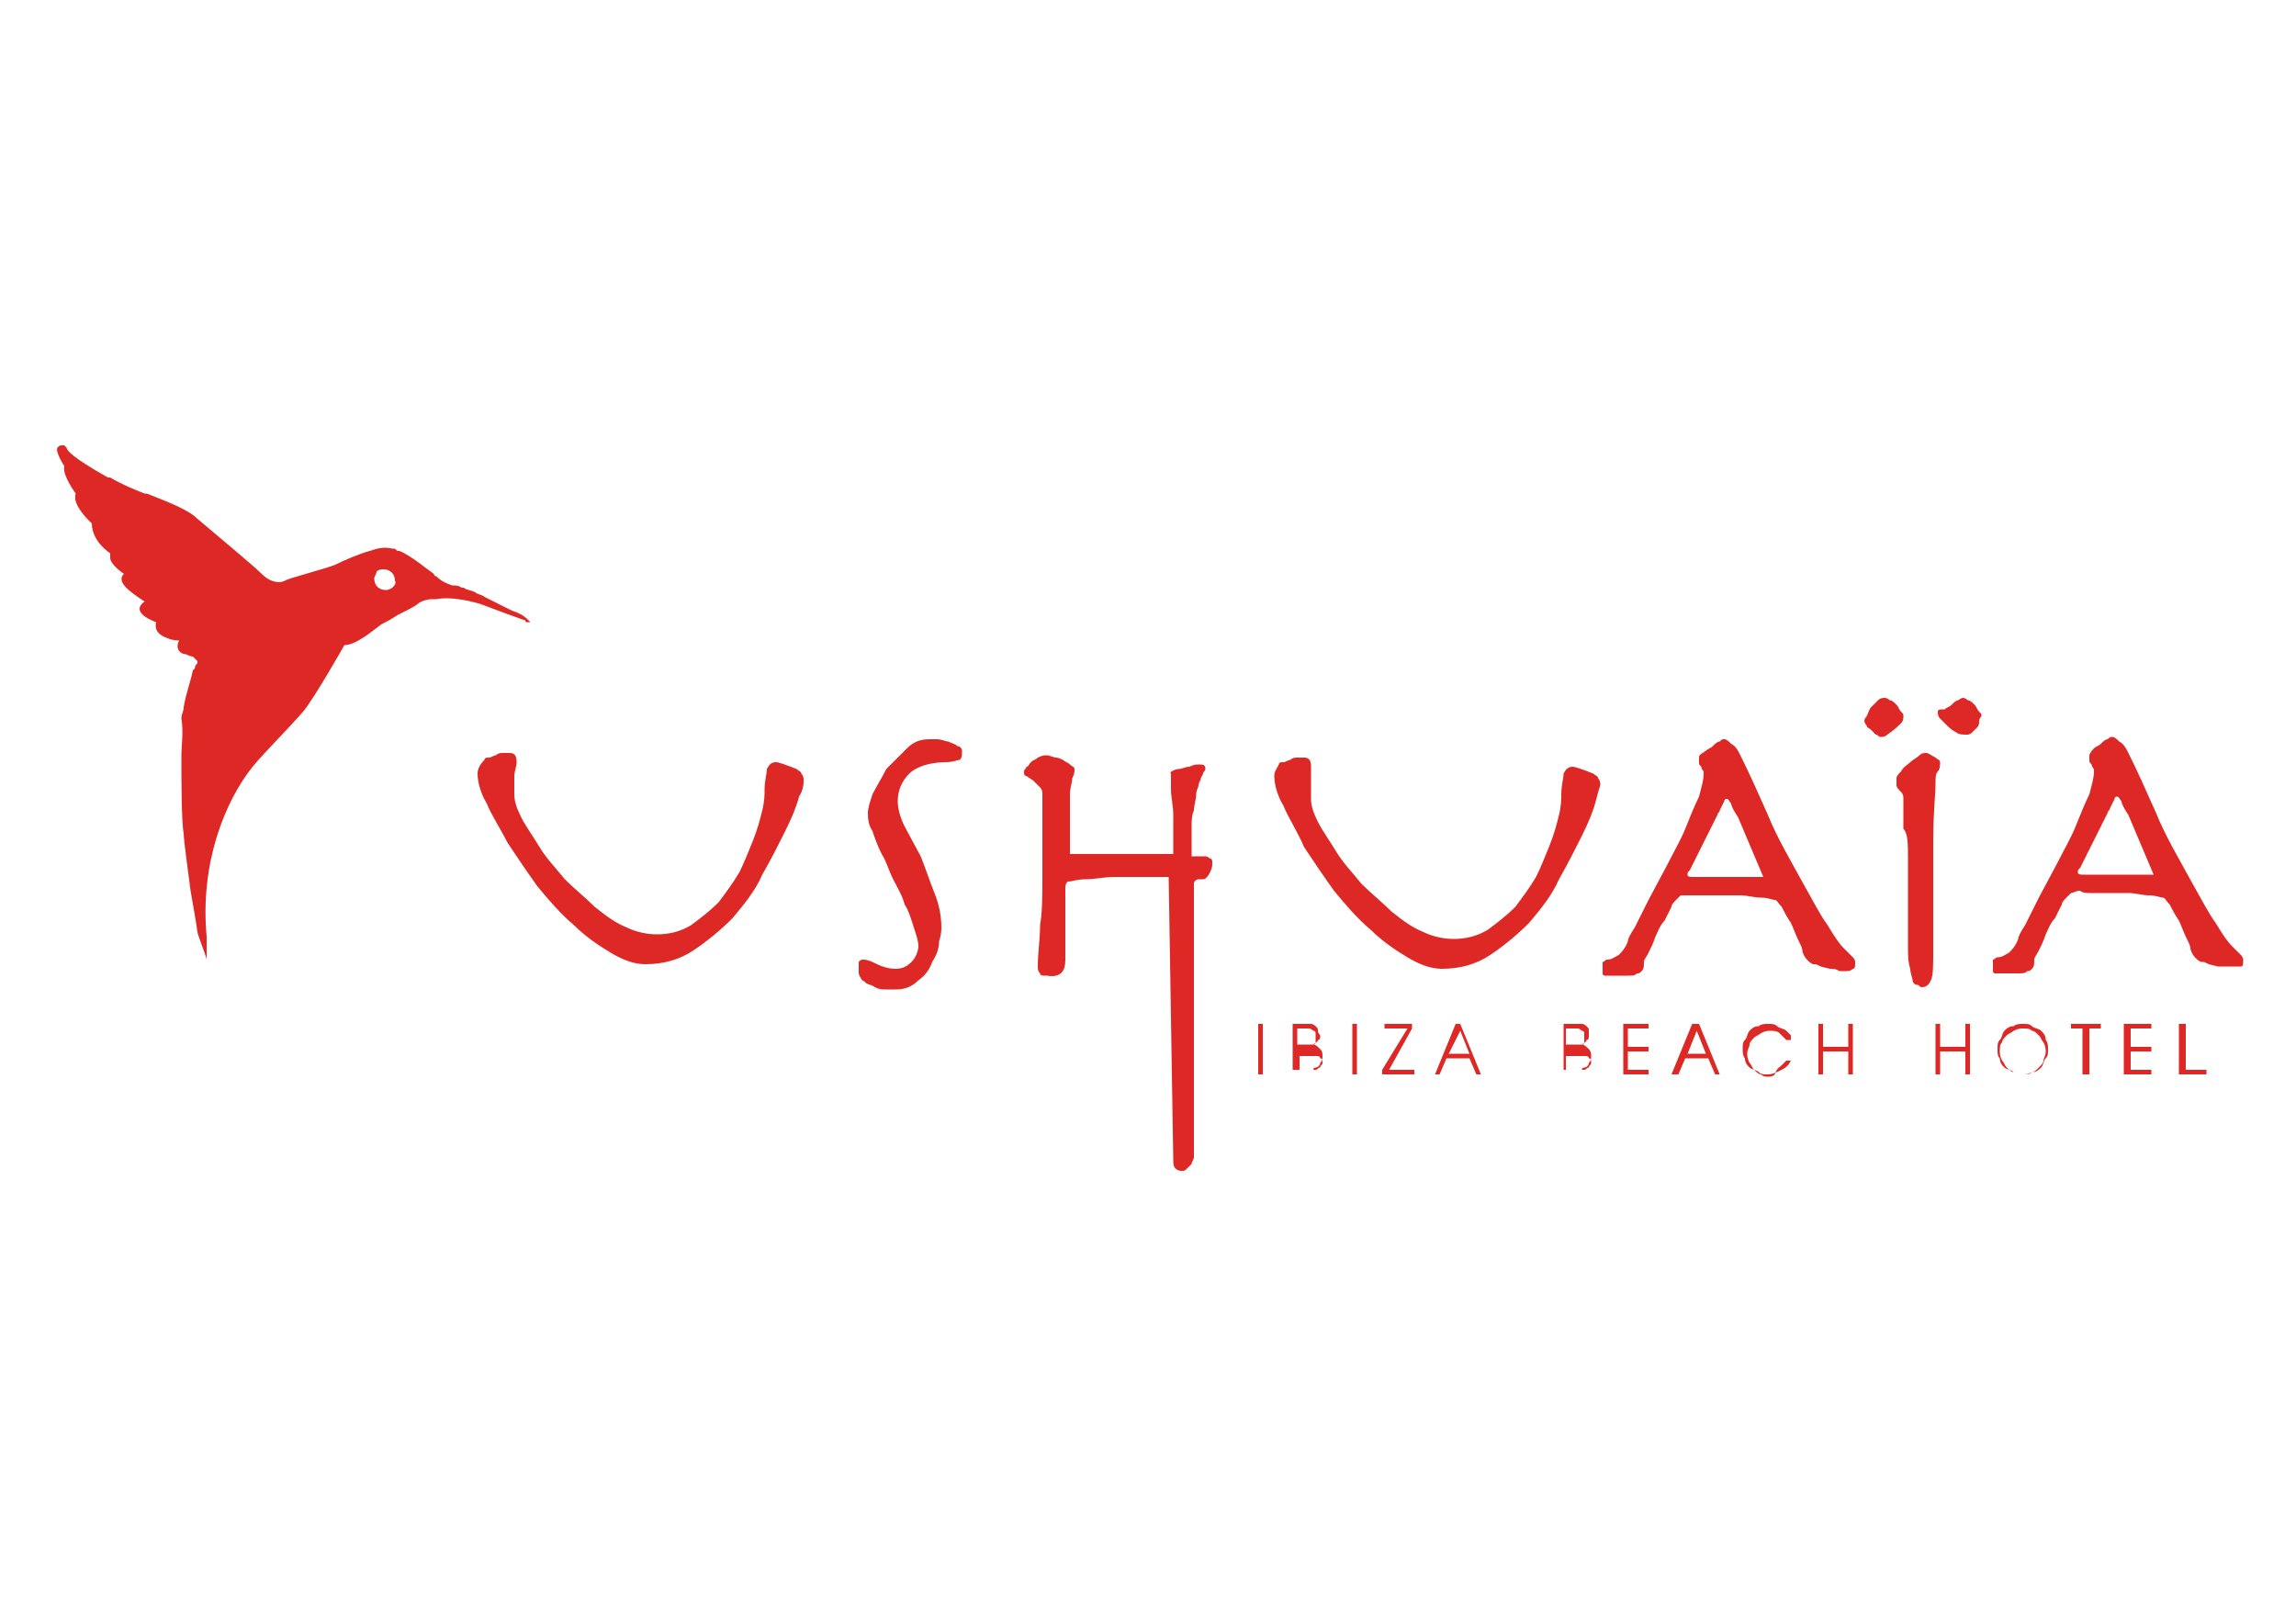
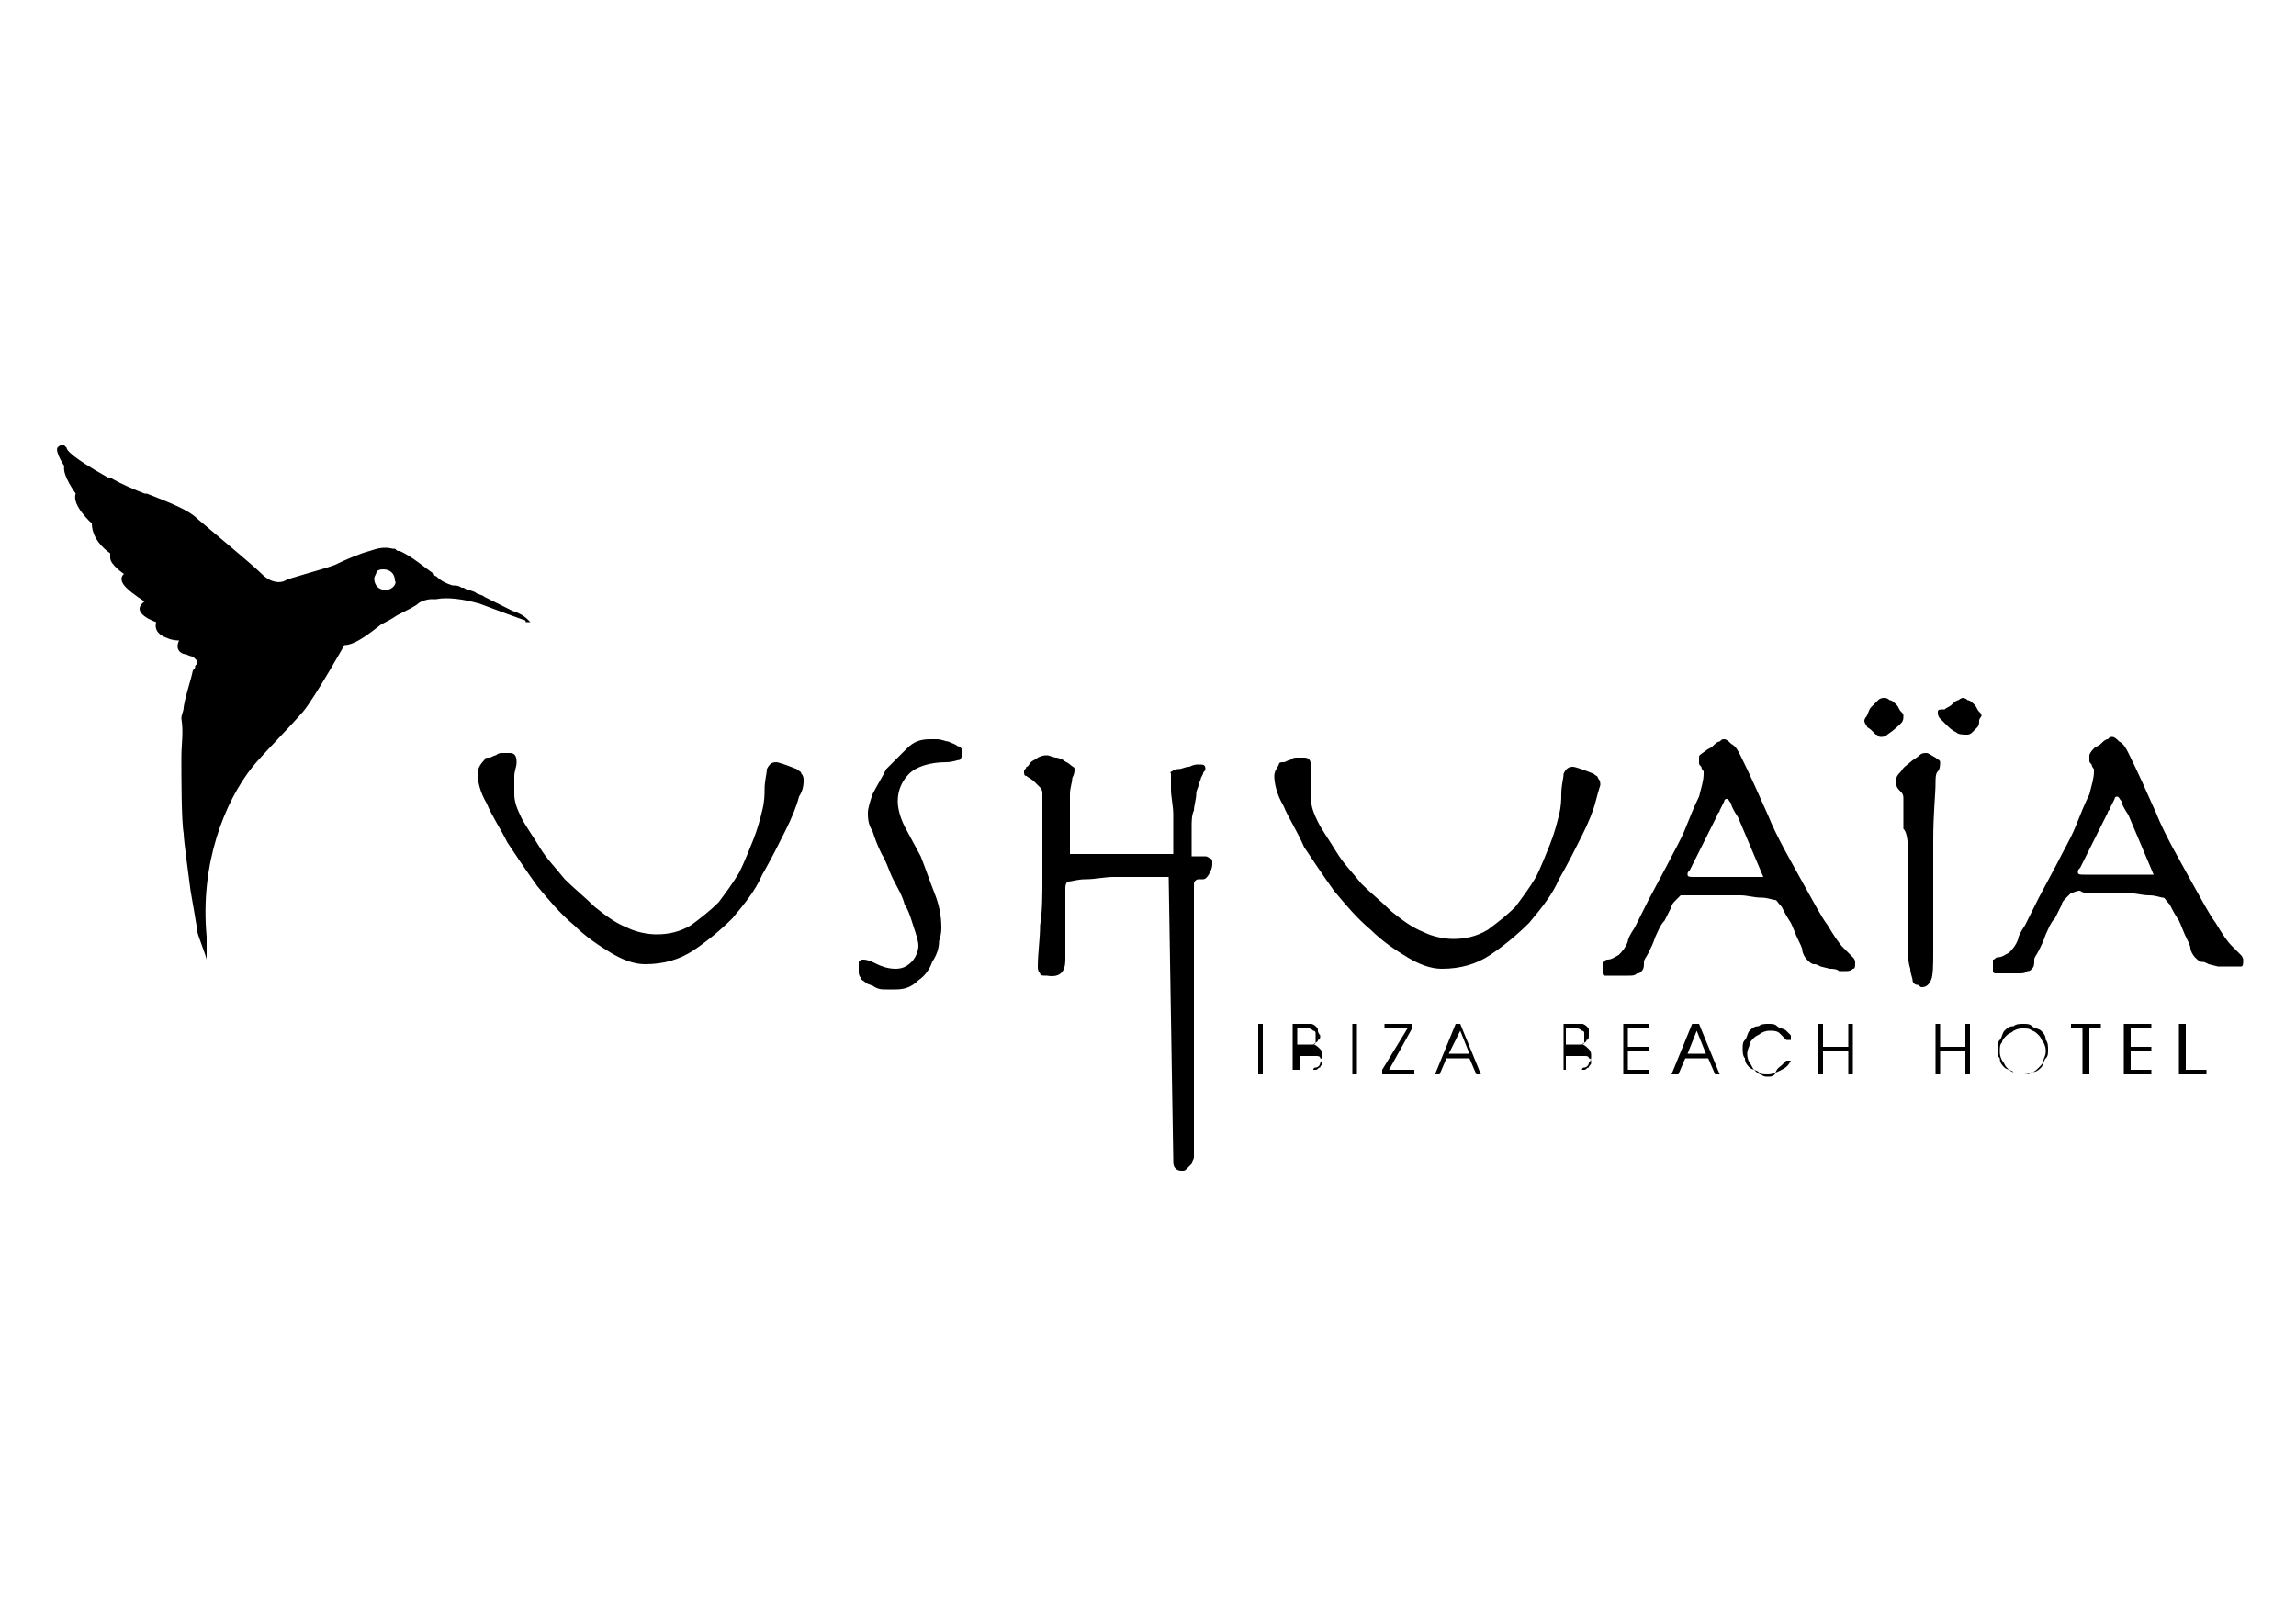
<svg xmlns="http://www.w3.org/2000/svg" version="1.1" id="Capa_1" x="0px" y="0px" viewBox="0 0 100 70" style="enable-background:new 0 0 100 70;" xml:space="preserve">
  <style type="text/css">
- 	.st0{fill:#DE2826;}
+ 	#ushuaia_ibiza_beach_hotel-Capa_1 .st0{fill:#DE2826;}
</style>
  <g>
    <g>
      <rect x="54.8" y="44.6" class="st0" width="0.2" height="2.2" />
      <g>
        <path class="st0" d="M56.3,46.8v-2.2h0.5c0.1,0,0.2,0,0.3,0c0.1,0,0.2,0.1,0.2,0.1c0.1,0.1,0.1,0.1,0.1,0.2     c0,0.1,0.1,0.2,0.1,0.2c0,0.1,0,0.2-0.1,0.2c0,0.1-0.1,0.1-0.2,0.2c0.1,0,0.2,0.1,0.3,0.2c0.1,0.1,0.1,0.2,0.1,0.3     c0,0.1,0,0.2-0.1,0.3c0,0.1-0.1,0.2-0.2,0.2c0,0-0.1,0-0.1,0.1c0,0-0.1,0-0.1,0c0,0-0.1,0-0.2,0c-0.1,0-0.1,0-0.2,0H56.3z      M56.6,45.5h0.3c0.1,0,0.2,0,0.2,0c0.1,0,0.1,0,0.1,0c0.1,0,0.1-0.1,0.1-0.1c0-0.1,0-0.1,0-0.2c0-0.1,0-0.1,0-0.2     c0-0.1-0.1-0.1-0.1-0.1c0,0-0.1-0.1-0.2-0.1c-0.1,0-0.1,0-0.2,0h-0.3V45.5z M56.6,46.6h0.3c0.1,0,0.2,0,0.2,0c0.1,0,0.1,0,0.2,0     c0.1,0,0.1-0.1,0.2-0.1c0-0.1,0.1-0.1,0.1-0.2c0-0.1,0-0.2-0.1-0.2c0-0.1-0.1-0.1-0.2-0.1c0,0-0.1,0-0.1,0c0,0-0.1,0-0.1,0     c0,0-0.1,0-0.1,0c0,0-0.1,0-0.1,0h-0.3V46.6z" />
      </g>
      <rect x="58.9" y="44.6" class="st0" width="0.2" height="2.2" />
      <polygon class="st0" points="60.2,46.8 60.2,46.6 61.3,44.8 60.3,44.8 60.3,44.6 61.5,44.6 61.5,44.8 60.5,46.6 61.6,46.6     61.6,46.8   " />
      <path class="st0" d="M62.5,46.8l0.9-2.2h0.2l0.9,2.2h-0.2L64,46.1h-1l-0.3,0.7H62.5z M63.1,45.9H64l-0.4-1L63.1,45.9z" />
      <g>
        <path class="st0" d="M68.1,46.8v-2.2h0.5c0.1,0,0.2,0,0.3,0c0.1,0,0.2,0.1,0.2,0.1c0.1,0.1,0.1,0.1,0.1,0.2c0,0.1,0,0.2,0,0.2     c0,0.1,0,0.2-0.1,0.2c0,0.1-0.1,0.1-0.2,0.2c0.1,0,0.2,0.1,0.3,0.2c0.1,0.1,0.1,0.2,0.1,0.3c0,0.1,0,0.2-0.1,0.3     c0,0.1-0.1,0.2-0.2,0.2c0,0-0.1,0-0.1,0.1c0,0-0.1,0-0.1,0c0,0-0.1,0-0.2,0c-0.1,0-0.1,0-0.2,0H68.1z M68.3,45.5h0.3     c0.1,0,0.2,0,0.2,0c0.1,0,0.1,0,0.1,0c0.1,0,0.1-0.1,0.1-0.1c0-0.1,0-0.1,0-0.2c0-0.1,0-0.1,0-0.2c0-0.1-0.1-0.1-0.1-0.1     c0,0-0.1-0.1-0.2-0.1c-0.1,0-0.1,0-0.2,0h-0.3V45.5z M68.3,46.6h0.3c0.1,0,0.2,0,0.2,0c0.1,0,0.1,0,0.2,0c0.1,0,0.1-0.1,0.2-0.1     c0-0.1,0.1-0.1,0.1-0.2c0-0.1,0-0.2-0.1-0.2c0-0.1-0.1-0.1-0.2-0.1c0,0-0.1,0-0.1,0c0,0-0.1,0-0.1,0c0,0-0.1,0-0.1,0     c0,0-0.1,0-0.2,0h-0.3V46.6z" />
      </g>
      <polygon class="st0" points="70.7,46.8 70.7,44.6 71.8,44.6 71.8,44.8 70.9,44.8 70.9,45.6 71.8,45.6 71.8,45.8 70.9,45.8     70.9,46.6 71.8,46.6 71.8,46.8   " />
      <path class="st0" d="M72.8,46.8l0.9-2.2H74l0.9,2.2h-0.2l-0.3-0.7h-1l-0.3,0.7H72.8z M73.5,45.9h0.8l-0.4-1L73.5,45.9z" />
      <g>
        <path class="st0" d="M77.6,46.4C77.6,46.4,77.7,46.3,77.6,46.4c0.1-0.1,0.1-0.1,0.2-0.2H78c-0.1,0.2-0.2,0.3-0.4,0.4     c-0.2,0.1-0.4,0.2-0.6,0.2c-0.2,0-0.3,0-0.4-0.1c-0.1-0.1-0.3-0.1-0.4-0.2c-0.1-0.1-0.2-0.2-0.2-0.4c-0.1-0.1-0.1-0.3-0.1-0.4     c0-0.2,0-0.3,0.1-0.4c0.1-0.1,0.1-0.3,0.2-0.4c0.1-0.1,0.2-0.2,0.4-0.2c0.1-0.1,0.3-0.1,0.4-0.1c0.2,0,0.3,0,0.4,0.1     c0.1,0.1,0.3,0.1,0.4,0.2c0,0,0.1,0.1,0.1,0.1c0,0,0,0,0.1,0.1c0,0,0,0,0,0.1c0,0,0,0,0,0.1h-0.2c-0.1-0.1-0.2-0.2-0.3-0.3     c-0.1-0.1-0.3-0.1-0.4-0.1c-0.1,0-0.2,0-0.4,0.1c-0.1,0.1-0.2,0.1-0.3,0.2c-0.1,0.1-0.2,0.2-0.2,0.3c0,0.1-0.1,0.2-0.1,0.4     c0,0.1,0,0.2,0.1,0.4c0.1,0.1,0.1,0.2,0.2,0.3c0.1,0.1,0.2,0.2,0.3,0.2c0.1,0.1,0.2,0.1,0.3,0.1c0.1,0,0.2,0,0.3-0.1     C77.4,46.5,77.5,46.5,77.6,46.4" />
      </g>
      <polygon class="st0" points="79.2,46.8 79.2,44.6 79.4,44.6 79.4,45.6 80.5,45.6 80.5,44.6 80.7,44.6 80.7,46.8 80.5,46.8     80.5,45.8 79.4,45.8 79.4,46.8   " />
      <polygon class="st0" points="84.3,46.8 84.3,44.6 84.5,44.6 84.5,45.6 85.6,45.6 85.6,44.6 85.8,44.6 85.8,46.8 85.6,46.8     85.6,45.8 84.5,45.8 84.5,46.8   " />
      <g>
        <path class="st0" d="M88.1,46.8c-0.2,0-0.3,0-0.4-0.1c-0.1-0.1-0.3-0.1-0.4-0.2c-0.1-0.1-0.2-0.2-0.2-0.4C87,46,87,45.9,87,45.7     c0-0.2,0-0.3,0.1-0.4c0.1-0.1,0.1-0.3,0.2-0.4c0.1-0.1,0.2-0.2,0.4-0.2c0.1-0.1,0.3-0.1,0.4-0.1c0.2,0,0.3,0,0.4,0.1     c0.1,0.1,0.3,0.1,0.4,0.2c0.1,0.1,0.2,0.2,0.2,0.4c0.1,0.1,0.1,0.3,0.1,0.4c0,0.2,0,0.3-0.1,0.4c-0.1,0.1-0.1,0.3-0.2,0.4     c-0.1,0.1-0.2,0.2-0.4,0.2C88.4,46.8,88.3,46.8,88.1,46.8 M88.1,44.8c-0.1,0-0.2,0-0.4,0.1c-0.1,0.1-0.2,0.1-0.3,0.2     c-0.1,0.1-0.2,0.2-0.2,0.3c-0.1,0.1-0.1,0.2-0.1,0.4c0,0.1,0,0.2,0.1,0.4c0.1,0.1,0.1,0.2,0.2,0.3c0.1,0.1,0.2,0.2,0.3,0.2     c0.1,0.1,0.2,0.1,0.4,0.1c0.1,0,0.2,0,0.4-0.1c0.1,0,0.2-0.1,0.3-0.2c0.1-0.1,0.2-0.2,0.2-0.3c0-0.1,0.1-0.2,0.1-0.4     c0-0.1,0-0.2-0.1-0.4c-0.1-0.1-0.1-0.2-0.2-0.3c-0.1-0.1-0.2-0.2-0.3-0.2C88.4,44.8,88.3,44.8,88.1,44.8" />
      </g>
      <polygon class="st0" points="90.7,46.8 90.7,44.8 90.2,44.8 90.2,44.6 91.5,44.6 91.5,44.8 91,44.8 91,46.8   " />
      <polygon class="st0" points="92.5,46.8 92.5,44.6 93.7,44.6 93.7,44.8 92.8,44.8 92.8,45.6 93.7,45.6 93.7,45.8 92.8,45.8     92.8,46.6 93.7,46.6 93.7,46.8   " />
      <polygon class="st0" points="94.9,46.8 94.9,44.6 95.2,44.6 95.2,46.6 96.1,46.6 96.1,46.8   " />
      <g>
        <path class="st0" d="M91.1,38.9c0.2,0,0.4,0,0.7,0c0.3,0,0.6,0,0.9,0c0.3,0,0.6,0.1,0.9,0.1c0.3,0,0.5,0.1,0.6,0.1     c0.1,0,0.1,0.1,0.3,0.3c0.1,0.2,0.2,0.4,0.4,0.7c0.1,0.2,0.2,0.5,0.3,0.7c0.1,0.2,0.2,0.4,0.2,0.5c0,0.1,0.1,0.3,0.2,0.4     c0.1,0.1,0.2,0.2,0.3,0.2c0.1,0,0.1,0,0.3,0.1l0.4,0.1c0.1,0,0.3,0,0.4,0c0.1,0,0.2,0,0.3,0c0.1,0,0.2,0,0.3,0     c0.1,0,0.1-0.1,0.1-0.3c0,0,0-0.1-0.1-0.2c-0.1-0.1-0.2-0.2-0.4-0.4c-0.2-0.2-0.4-0.5-0.7-1c-0.3-0.4-0.6-1-1-1.7     c-0.6-1.1-1.2-2.1-1.6-3.1c-0.4-0.9-0.8-1.8-1.2-2.6c-0.1-0.2-0.2-0.4-0.4-0.5c-0.1-0.1-0.2-0.2-0.3-0.2c-0.1,0-0.1,0-0.2,0.1     c-0.1,0-0.2,0.1-0.3,0.2c-0.1,0.1-0.2,0.1-0.3,0.2C91,32.8,91,32.9,91,32.9c0,0,0,0.1,0,0.2c0,0.1,0,0.1,0.1,0.2     c0,0.1,0.1,0.2,0.1,0.2c0,0.1,0,0.1,0,0.1c0,0.3-0.1,0.6-0.2,1c-0.2,0.4-0.4,0.9-0.6,1.4c-0.2,0.5-0.5,1-0.8,1.6l-0.8,1.5     l-0.6,1.2c-0.2,0.3-0.3,0.5-0.3,0.6c-0.1,0.3-0.3,0.5-0.4,0.6c-0.2,0.1-0.3,0.2-0.5,0.2c-0.1,0-0.1,0.1-0.2,0.1c0,0,0,0.1,0,0.3     c0,0.1,0,0.1,0,0.2c0,0.1,0.1,0.1,0.1,0.1h0.2l0.4,0l0.4,0c0.2,0,0.3,0,0.4-0.1c0.1,0,0.1,0,0.2-0.1c0.1-0.1,0.1-0.2,0.1-0.4     c0-0.1,0.1-0.2,0.2-0.4c0.1-0.2,0.2-0.4,0.3-0.7c0.1-0.2,0.2-0.5,0.4-0.7c0.1-0.2,0.2-0.4,0.3-0.6c0-0.1,0.1-0.2,0.2-0.3     c0.1-0.1,0.1-0.1,0.2-0.2c0.1,0,0.2-0.1,0.4-0.1C90.7,38.9,90.9,38.9,91.1,38.9 M93.8,38.1h-3c-0.2,0-0.3,0-0.3-0.1     c0-0.1,0-0.1,0.1-0.2l0.3-0.6l0.9-1.8c0-0.1,0.1-0.1,0.1-0.2l0.1-0.2l0.1-0.2c0-0.1,0.1-0.1,0.1-0.1c0.1,0,0.1,0.1,0.2,0.2     c0,0.1,0.1,0.3,0.3,0.6L93.8,38.1z M83.1,37.4v2.3l0,1.5c0,0.4,0,0.7,0.1,1c0,0.2,0.1,0.4,0.1,0.5c0,0.1,0.1,0.2,0.2,0.2     c0.1,0,0.1,0.1,0.2,0.1c0.2,0,0.3-0.1,0.4-0.3c0.1-0.2,0.1-0.7,0.1-1.3c0-2,0-3.6,0-4.8c0-1.2,0.1-2,0.1-2.5c0-0.2,0-0.4,0.1-0.5     c0.1-0.1,0.1-0.3,0.1-0.4c0-0.1-0.1-0.1-0.2-0.2c-0.2-0.1-0.3-0.2-0.4-0.2c-0.1,0-0.2,0-0.3,0.1c-0.1,0.1-0.3,0.2-0.4,0.3     c-0.1,0.1-0.3,0.2-0.4,0.4c-0.1,0.1-0.2,0.2-0.2,0.3c0,0.1,0,0.2,0,0.3c0,0.1,0.1,0.2,0.2,0.3c0.1,0.1,0.1,0.2,0.1,0.3     c0,0.1,0,0.2,0,0.4c0,0.3,0,0.6,0,0.9C83.1,36.3,83.1,36.8,83.1,37.4 M81.2,31.4c0,0,0,0.1,0.1,0.2c0,0.1,0.1,0.1,0.2,0.2     c0.1,0.1,0.1,0.1,0.2,0.2c0.1,0,0.1,0.1,0.2,0.1c0.1,0,0.2,0,0.3-0.1c0.3-0.2,0.5-0.4,0.6-0.5c0.1-0.1,0.1-0.2,0.1-0.3     c0-0.1,0-0.1-0.1-0.2c-0.1-0.1-0.1-0.2-0.2-0.3c-0.1-0.1-0.2-0.2-0.3-0.2c-0.1-0.1-0.2-0.1-0.2-0.1c-0.1,0-0.2,0-0.3,0.1     c-0.1,0.1-0.2,0.2-0.3,0.3c-0.1,0.1-0.1,0.2-0.2,0.4C81.3,31.2,81.2,31.3,81.2,31.4 M84.4,31c0,0.1,0,0.2,0.1,0.3     c0.1,0.1,0.2,0.2,0.3,0.3c0.1,0.1,0.2,0.2,0.4,0.3c0.1,0.1,0.3,0.1,0.5,0.1c0,0,0.1,0,0.2-0.1c0.1-0.1,0.1-0.1,0.2-0.2     c0.1-0.1,0.1-0.2,0.1-0.3c0-0.1,0.1-0.2,0.1-0.2c0-0.1,0-0.1-0.1-0.2c-0.1-0.1-0.1-0.2-0.2-0.3c-0.1-0.1-0.2-0.2-0.3-0.2     c-0.1-0.1-0.2-0.1-0.2-0.1c0,0-0.1,0-0.2,0.1c-0.1,0-0.2,0.1-0.3,0.2c-0.1,0.1-0.2,0.1-0.3,0.2C84.5,30.9,84.4,30.9,84.4,31      M74.2,39c0.2,0,0.4,0,0.7,0c0.3,0,0.6,0,0.9,0c0.3,0,0.6,0.1,0.9,0.1c0.3,0,0.5,0.1,0.6,0.1c0.1,0,0.1,0.1,0.3,0.3     c0.1,0.2,0.2,0.4,0.4,0.7c0.1,0.2,0.2,0.5,0.3,0.7c0.1,0.2,0.2,0.4,0.2,0.5c0,0.1,0.1,0.3,0.2,0.4c0.1,0.1,0.2,0.2,0.3,0.2     c0.1,0,0.1,0,0.3,0.1l0.4,0.1c0.1,0,0.3,0,0.4,0.1c0.1,0,0.2,0,0.3,0c0.1,0,0.2,0,0.3-0.1c0.1,0,0.1-0.1,0.1-0.3     c0,0,0-0.1-0.1-0.2c-0.1-0.1-0.2-0.2-0.4-0.4c-0.2-0.2-0.4-0.5-0.7-1c-0.3-0.4-0.6-1-1-1.7c-0.6-1.1-1.2-2.1-1.6-3.1     c-0.4-0.9-0.8-1.8-1.2-2.6c-0.1-0.2-0.2-0.4-0.4-0.5c-0.1-0.1-0.2-0.2-0.3-0.2c-0.1,0-0.1,0-0.2,0.1c-0.1,0-0.2,0.1-0.3,0.2     c-0.1,0.1-0.2,0.1-0.3,0.2C74,32.9,74,32.9,74,33c0,0,0,0.1,0,0.2c0,0.1,0,0.1,0.1,0.2c0,0.1,0.1,0.2,0.1,0.2c0,0.1,0,0.1,0,0.1     c0,0.3-0.1,0.6-0.2,1c-0.2,0.4-0.4,0.9-0.6,1.4c-0.2,0.5-0.5,1-0.8,1.6l-0.8,1.5l-0.6,1.2c-0.2,0.3-0.3,0.5-0.3,0.6     c-0.1,0.3-0.3,0.5-0.4,0.6c-0.2,0.1-0.3,0.2-0.5,0.2c-0.1,0-0.1,0.1-0.2,0.1c0,0,0,0.1,0,0.3c0,0.1,0,0.1,0,0.2     c0,0.1,0.1,0.1,0.1,0.1h0.2l0.4,0l0.4,0c0.2,0,0.3,0,0.4-0.1c0.1,0,0.1,0,0.2-0.1c0.1-0.1,0.1-0.2,0.1-0.4c0-0.1,0.1-0.2,0.2-0.4     c0.1-0.2,0.2-0.4,0.3-0.7c0.1-0.2,0.2-0.5,0.4-0.7c0.1-0.2,0.2-0.4,0.3-0.6c0-0.1,0.1-0.2,0.2-0.3c0.1-0.1,0.1-0.1,0.2-0.2     c0.1,0,0.2,0,0.4,0C73.7,39,73.9,39,74.2,39 M76.8,38.2h-3c-0.2,0-0.3,0-0.3-0.1c0-0.1,0-0.1,0.1-0.2l0.3-0.6l0.9-1.8     c0-0.1,0.1-0.1,0.1-0.2l0.1-0.2l0.1-0.2c0-0.1,0.1-0.1,0.1-0.1c0.1,0,0.1,0.1,0.2,0.2c0,0.1,0.1,0.3,0.3,0.6L76.8,38.2z      M55.5,33.8c0,0.3,0.1,0.8,0.4,1.3c0.2,0.5,0.6,1.1,0.9,1.8c0.4,0.6,0.8,1.2,1.3,1.9c0.5,0.6,1,1.2,1.6,1.7     c0.5,0.5,1.1,0.9,1.6,1.2c0.5,0.3,1,0.5,1.5,0.5c0.8,0,1.5-0.2,2.1-0.6c0.6-0.4,1.2-0.9,1.7-1.4c0.5-0.6,1-1.2,1.3-1.9     c0.4-0.7,0.7-1.3,1-1.9c0.3-0.6,0.5-1.1,0.6-1.5c0.1-0.4,0.2-0.7,0.2-0.7c0-0.1,0-0.2-0.1-0.3c0-0.1-0.1-0.1-0.2-0.2     c-0.5-0.2-0.8-0.3-0.9-0.3c-0.2,0-0.3,0.1-0.4,0.3c0,0.2-0.1,0.5-0.1,0.9c0,0.2,0,0.5-0.1,0.9c-0.1,0.4-0.2,0.8-0.4,1.3     c-0.2,0.5-0.4,1-0.6,1.4c-0.3,0.5-0.6,0.9-0.9,1.3c-0.4,0.4-0.8,0.7-1.2,1c-0.5,0.3-1,0.4-1.5,0.4c-0.4,0-0.9-0.1-1.3-0.3     c-0.5-0.2-0.9-0.5-1.4-0.9c-0.4-0.4-0.9-0.8-1.3-1.2c-0.4-0.5-0.8-0.9-1.1-1.4c-0.3-0.5-0.6-0.9-0.8-1.3c-0.2-0.4-0.3-0.7-0.3-1     c0-0.3,0-0.5,0-0.8c0-0.2,0-0.4,0-0.6c0-0.3-0.1-0.4-0.3-0.4c-0.1,0-0.1,0-0.3,0c-0.1,0-0.2,0-0.3,0.1c-0.1,0-0.2,0.1-0.3,0.1     c-0.1,0-0.2,0-0.2,0.1C55.6,33.5,55.5,33.6,55.5,33.8 M46.4,41.8V39c0-0.1,0-0.2,0-0.3c0-0.1,0-0.2,0.1-0.3     c0.2,0,0.4-0.1,0.8-0.1c0.4,0,0.8-0.1,1.2-0.1c0.4,0,0.9,0,1.3,0c0.4,0,0.8,0,1.1,0l0.2,12.3c0,0.2,0,0.3,0.1,0.4     c0.1,0.1,0.2,0.1,0.3,0.1c0.1,0,0.1,0,0.2-0.1c0.1-0.1,0.1-0.1,0.2-0.2c0-0.1,0.1-0.2,0.1-0.3c0-0.1,0-8.6,0-8.6l0-3.3     c0-0.1,0.1-0.2,0.2-0.2c0.1,0,0.1,0,0.1,0c0,0,0.1,0,0.1,0c0.1,0,0.2-0.1,0.3-0.3c0.1-0.2,0.1-0.3,0.1-0.4c0-0.1,0-0.2-0.1-0.2     c0,0-0.1-0.1-0.2-0.1c-0.1,0-0.2,0-0.3,0c-0.1,0-0.2,0-0.3,0v-0.6l0-0.7c0-0.2,0-0.5,0.1-0.7c0-0.2,0.1-0.5,0.1-0.7     c0-0.2,0.1-0.3,0.1-0.4c0-0.1,0.1-0.2,0.1-0.3l0.1-0.2c0-0.1,0.1-0.1,0.1-0.2c0-0.2-0.1-0.2-0.3-0.2c-0.1,0-0.2,0-0.4,0.1     c-0.2,0-0.3,0.1-0.5,0.1c-0.1,0-0.3,0.1-0.4,0.2C51,33.6,51,33.7,51,33.7c0,0.2,0,0.4,0,0.7c0,0.3,0.1,0.7,0.1,1.1     c0,0.3,0,0.6,0,0.9c0,0.3,0,0.5,0,0.8h-4.5c0-0.4,0-0.8,0-1.3c0-0.4,0-0.9,0-1.3c0-0.3,0.1-0.5,0.1-0.7c0.1-0.2,0.1-0.3,0.1-0.4     c0-0.1-0.1-0.1-0.2-0.2c-0.1-0.1-0.2-0.1-0.3-0.2C46.3,33.1,46.1,33,46,33c-0.1,0-0.3-0.1-0.4-0.1c-0.1,0-0.2,0-0.4,0.1     c-0.1,0.1-0.2,0.1-0.3,0.2c-0.1,0.1-0.1,0.2-0.2,0.2c0,0.1-0.1,0.1-0.1,0.2c0,0.1,0,0.2,0.1,0.2l0.3,0.2c0.1,0.1,0.2,0.2,0.3,0.3     c0.1,0.1,0.1,0.2,0.1,0.3l0,0.8c0,0.3,0,0.6,0,0.9c0,0.3,0,0.7,0,1v1c0,0.7,0,1.4-0.1,2c0,0.6-0.1,1.2-0.1,1.8     c0,0.1,0,0.2,0.1,0.3c0,0.1,0.1,0.1,0.3,0.1C46.2,42.6,46.4,42.3,46.4,41.8 M37.4,42c0,0.1,0,0.2,0,0.3c0,0.1,0,0.2,0.1,0.3     c0,0.1,0.1,0.1,0.2,0.2c0.1,0.1,0.3,0.1,0.4,0.2c0.2,0.1,0.3,0.1,0.5,0.1c0.2,0,0.3,0,0.4,0c0.4,0,0.7-0.1,1-0.4     c0.3-0.2,0.5-0.5,0.6-0.8c0.2-0.3,0.3-0.6,0.3-0.9c0.1-0.3,0.1-0.5,0.1-0.6c0-0.5-0.1-1-0.3-1.5c-0.2-0.5-0.4-1.1-0.6-1.6     L39.4,36c-0.2-0.4-0.3-0.8-0.3-1.1c0-0.5,0.2-0.9,0.5-1.2c0.3-0.3,0.9-0.5,1.6-0.5c0.3,0,0.5-0.1,0.6-0.1     c0.1-0.1,0.1-0.2,0.1-0.4c0-0.1-0.1-0.2-0.2-0.2c-0.1-0.1-0.2-0.1-0.4-0.2c-0.1,0-0.3-0.1-0.5-0.1c-0.1,0-0.3,0-0.3,0     c-0.4,0-0.7,0.1-1,0.4c-0.3,0.3-0.6,0.6-0.9,0.9c-0.2,0.4-0.4,0.7-0.6,1.1c-0.1,0.3-0.2,0.6-0.2,0.8c0,0.2,0,0.5,0.2,0.8     c0.1,0.3,0.2,0.6,0.4,1c0.2,0.3,0.3,0.7,0.5,1.1c0.2,0.4,0.4,0.7,0.5,1.1c0.2,0.3,0.3,0.7,0.4,1c0.1,0.3,0.2,0.6,0.2,0.8     c0,0.2-0.1,0.5-0.3,0.7c-0.2,0.2-0.4,0.3-0.7,0.3c-0.3,0-0.6-0.1-0.8-0.2c-0.2-0.1-0.4-0.2-0.6-0.2c-0.1,0-0.1,0-0.2,0.1     C37.4,41.8,37.4,41.9,37.4,42 M20.8,33.7c0,0.3,0.1,0.8,0.4,1.3c0.2,0.5,0.6,1.1,0.9,1.7c0.4,0.6,0.8,1.2,1.3,1.9     c0.5,0.6,1,1.2,1.6,1.7c0.5,0.5,1.1,0.9,1.6,1.2c0.5,0.3,1,0.5,1.5,0.5c0.8,0,1.5-0.2,2.1-0.6c0.6-0.4,1.2-0.9,1.7-1.4     c0.5-0.6,1-1.2,1.3-1.9c0.4-0.7,0.7-1.3,1-1.9c0.3-0.6,0.5-1.1,0.6-1.5C35,34.4,35,34.1,35,34c0-0.1,0-0.2-0.1-0.3     c0-0.1-0.1-0.1-0.2-0.2c-0.5-0.2-0.8-0.3-0.9-0.3c-0.2,0-0.3,0.1-0.4,0.3c0,0.2-0.1,0.5-0.1,0.9c0,0.2,0,0.5-0.1,0.9     c-0.1,0.4-0.2,0.8-0.4,1.3c-0.2,0.5-0.4,1-0.6,1.4c-0.3,0.5-0.6,0.9-0.9,1.3c-0.4,0.4-0.8,0.7-1.2,1c-0.5,0.3-1,0.4-1.5,0.4     c-0.4,0-0.9-0.1-1.3-0.3c-0.5-0.2-0.9-0.5-1.4-0.9c-0.4-0.4-0.9-0.8-1.3-1.2c-0.4-0.5-0.8-0.9-1.1-1.4c-0.3-0.5-0.6-0.9-0.8-1.3     c-0.2-0.4-0.3-0.7-0.3-1c0-0.3,0-0.5,0-0.8c0-0.2,0.1-0.4,0.1-0.6c0-0.3-0.1-0.4-0.3-0.4c-0.1,0-0.1,0-0.3,0     c-0.1,0-0.2,0-0.3,0.1c-0.1,0-0.2,0.1-0.3,0.1c-0.1,0-0.2,0-0.2,0.1C20.9,33.3,20.8,33.5,20.8,33.7" />
      </g>
    </g>
    <g>
      <path class="st0" d="M23.1,27.1L23.1,27.1C23.1,27.1,23.1,27.1,23.1,27.1C23,27,23,27,23.1,27.1C23,27,23,27,23,27    c-0.2-0.2-0.4-0.3-0.7-0.4c0,0,0,0,0,0c-0.4-0.2-0.8-0.4-1.2-0.6c-0.1-0.1-0.3-0.1-0.4-0.2l0,0c-0.2-0.1-0.4-0.1-0.5-0.2    c-0.1,0-0.1,0-0.1,0c-0.1-0.1-0.3-0.1-0.4-0.1l0,0l0,0l0,0l0,0l0,0l0,0c-0.3-0.1-0.5-0.2-0.7-0.4c0,0-0.1,0-0.1-0.1    c-0.3-0.2-1-0.8-1.5-1c-0.1,0-0.1,0-0.2-0.1c0,0-0.1,0-0.1,0c-0.4-0.1-0.7,0-1,0.1c-0.4,0.1-1.1,0.4-1.5,0.6    c-0.5,0.2-2.1,0.6-2.2,0.7h0c-0.2,0.1-0.6,0.1-1-0.3c-0.4-0.4-2.1-1.8-2.8-2.4c-0.4-0.4-1.2-0.7-2.2-1.1c0,0-0.1,0-0.1,0    c-0.5-0.2-1-0.4-1.5-0.7c0,0,0,0-0.1,0c-1.6-0.9-1.8-1.2-1.8-1.3c0,0-0.1-0.1-0.1-0.1c0,0,0,0-0.1,0c0,0,0,0,0,0    c-0.1,0-0.1,0-0.2,0.1l0,0c-0.1,0.2,0.3,0.8,0.3,0.8l0,0c-0.1,0.4,0.5,1.2,0.5,1.2l0,0c-0.2,0.5,0.7,1.3,0.7,1.3    c0,0.8,0.8,1.3,0.8,1.3c0,0,0,0.1,0,0.1c0,0,0,0,0,0.1l0,0v0C4.8,24.6,5.4,25,5.4,25s-0.3,0.2,0.1,0.6c0.3,0.3,0.8,0.6,0.8,0.6    c-0.7,0.5,0.5,0.9,0.5,0.9c-0.1,0.4,0.2,0.6,0.5,0.7c0.2,0.1,0.5,0.1,0.5,0.1c-0.2,0.4,0.1,0.6,0.3,0.6c0.2,0.1,0.3,0.1,0.3,0.1    l0.2,0.2c0,0.1,0,0.1-0.1,0.2l0,0c0,0.1,0,0.1-0.1,0.2c-0.1,0.5-0.3,1-0.4,1.6c0,0.2-0.1,0.3-0.1,0.5C8,31.9,7.9,32.4,7.9,33    c0,0.8,0,2.8,0.1,3.3c0,0.3,0.2,1.7,0.3,2.5c0,0,0.3,1.7,0.3,1.8c0,0.1,0.4,1.1,0.4,1.2c0,0,0-0.1,0-0.2C9,41.3,9,41.1,9,40.8    c-0.3-3.2,0.8-5.9,2-7.4c0.4-0.5,1.5-1.6,2.2-2.4c0.5-0.6,1.8-2.9,1.8-2.9c0.5,0,1.2-0.6,1.6-0.9c0.2-0.1,0.4-0.2,0.7-0.4    c0.4-0.2,0.8-0.4,0.9-0.5c0.1-0.1,0.4-0.2,0.6-0.2h0c0.1,0,0.2,0,0.2,0c0.5-0.1,1.2,0,1.9,0.2c0,0,0,0,0,0c0,0,0,0,0,0    c0.8,0.3,1.6,0.6,1.9,0.7c0.1,0,0.1,0.1,0.1,0.1l0,0C23,27.1,23,27.1,23.1,27.1C23,27.1,23.1,27.1,23.1,27.1    C23.2,27.2,23.1,27.1,23.1,27.1 M16.8,25.7c-0.3,0-0.5-0.2-0.5-0.5c0-0.1,0.1-0.2,0.1-0.3c0,0,0,0,0,0c0.1-0.1,0.2-0.1,0.3-0.1    c0.3,0,0.5,0.2,0.5,0.5C17.3,25.4,17.1,25.7,16.8,25.7" />
    </g>
  </g>
</svg>
